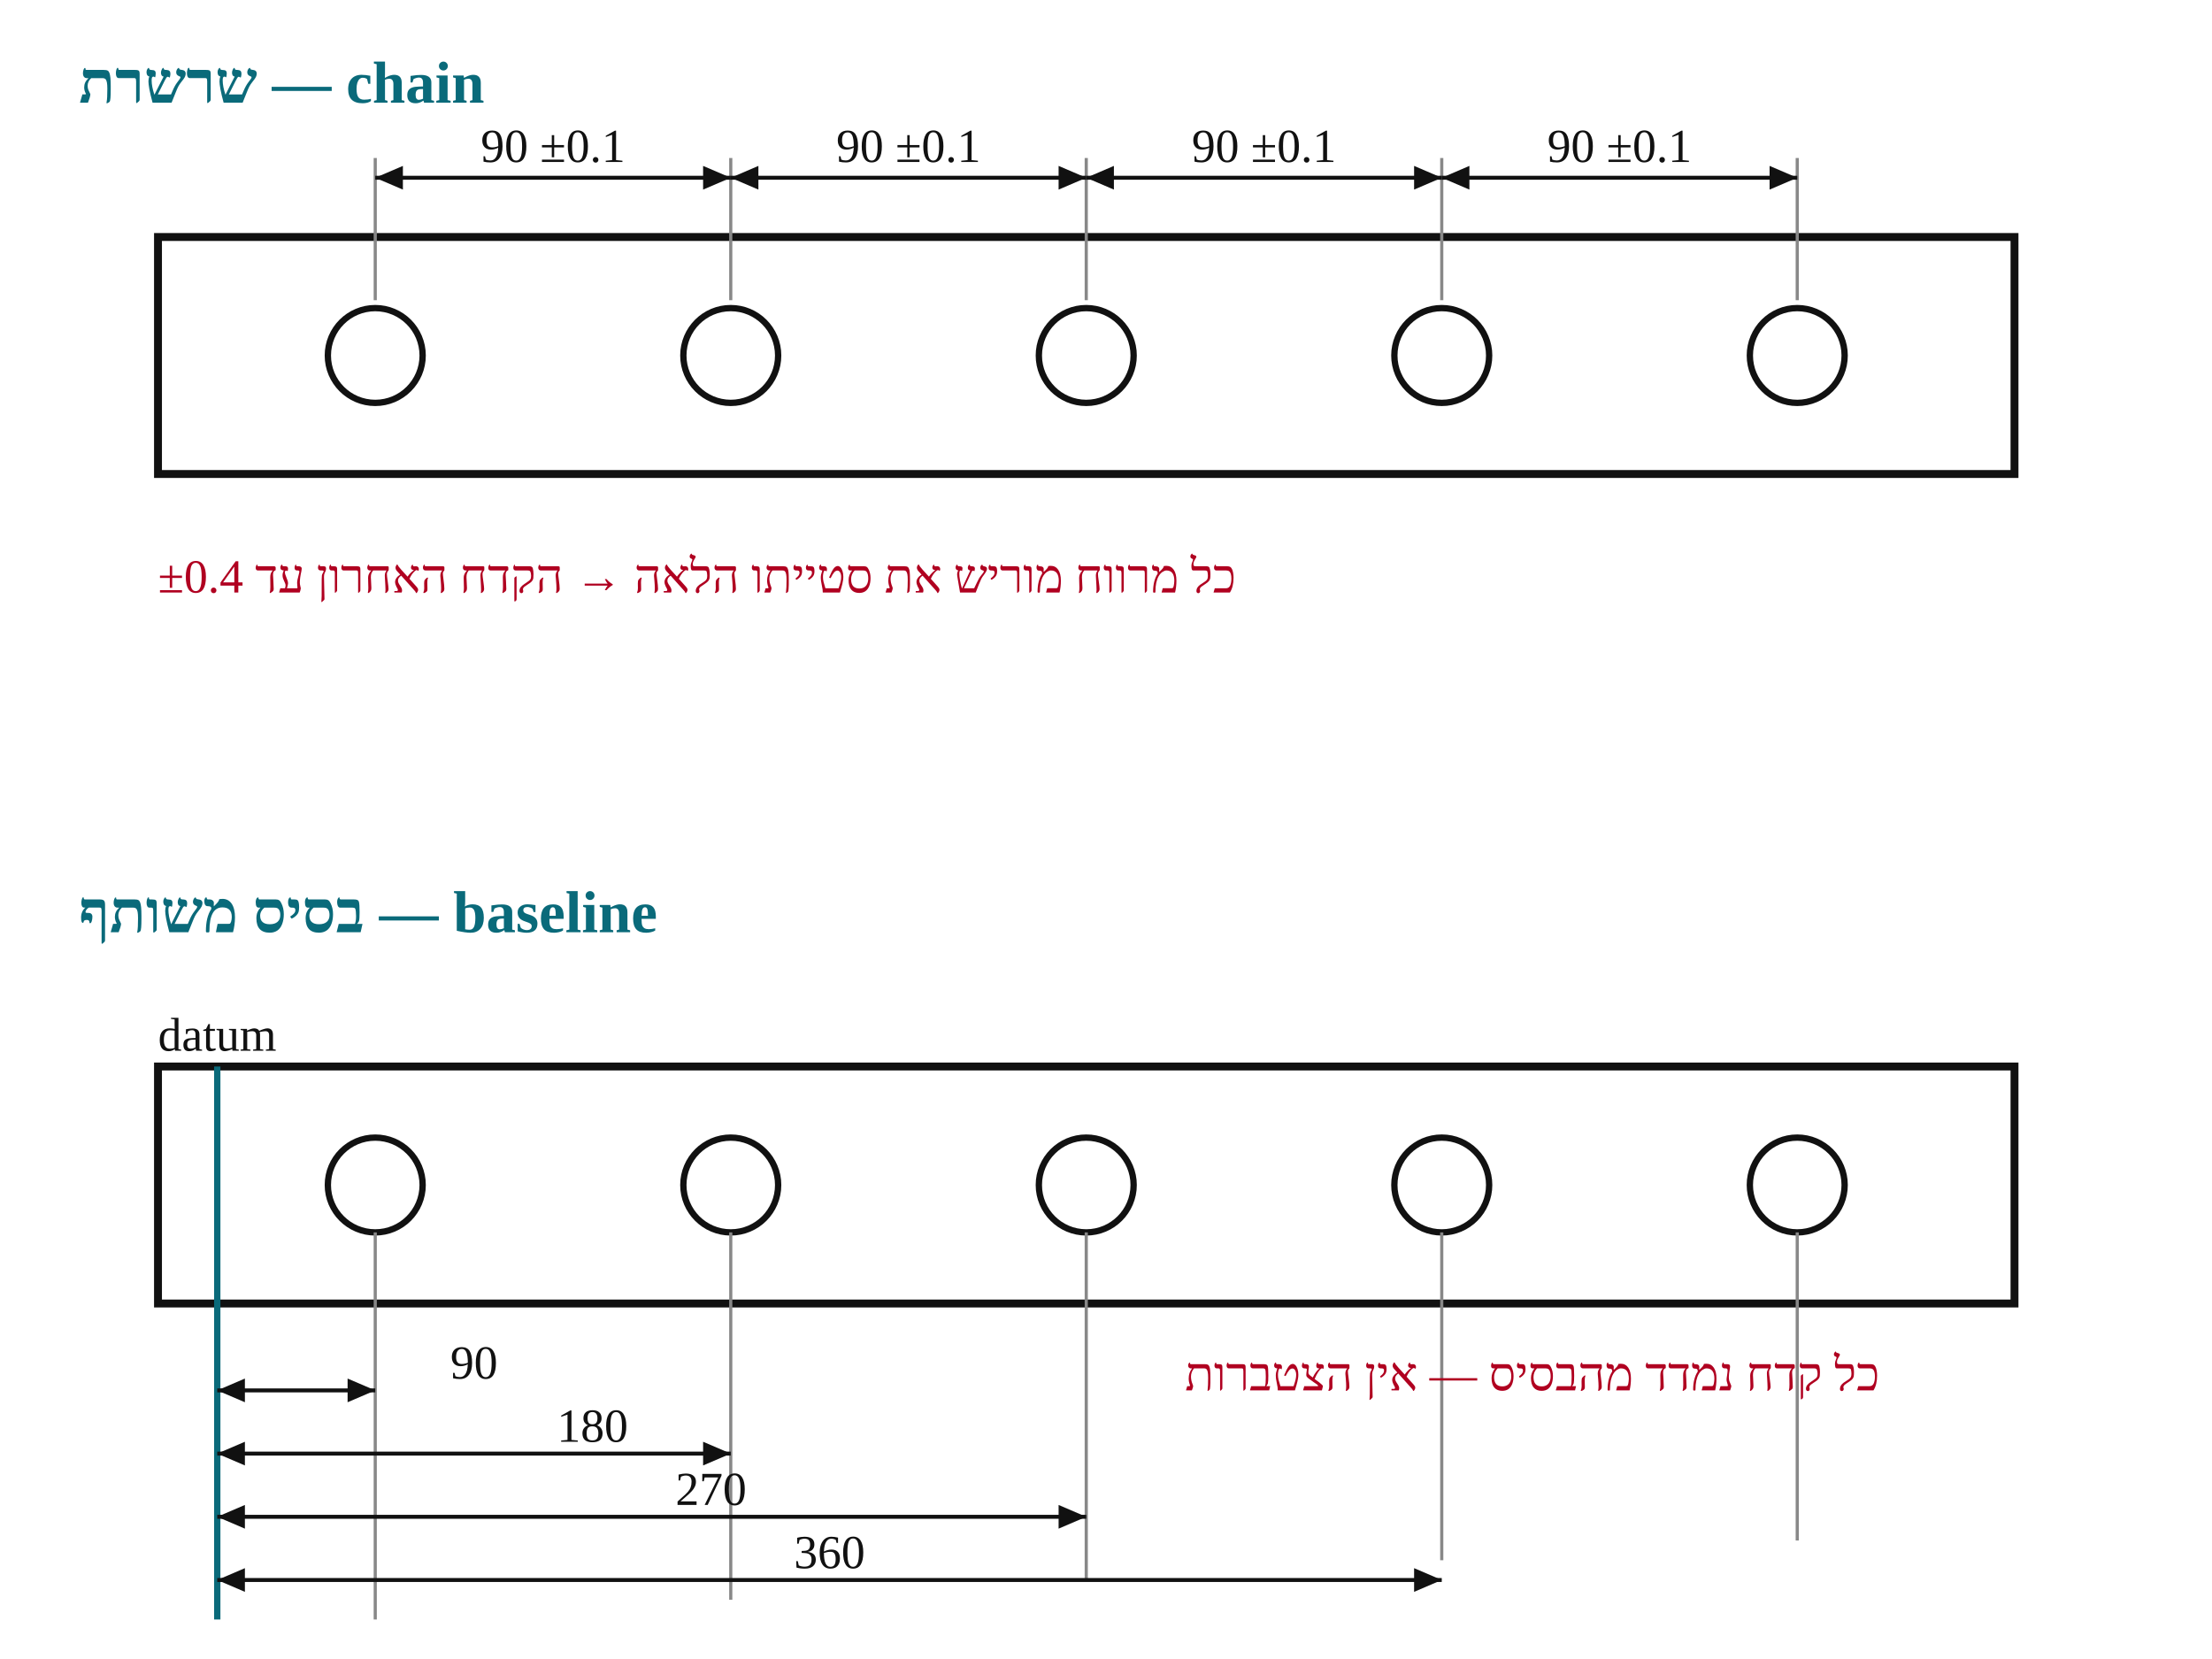
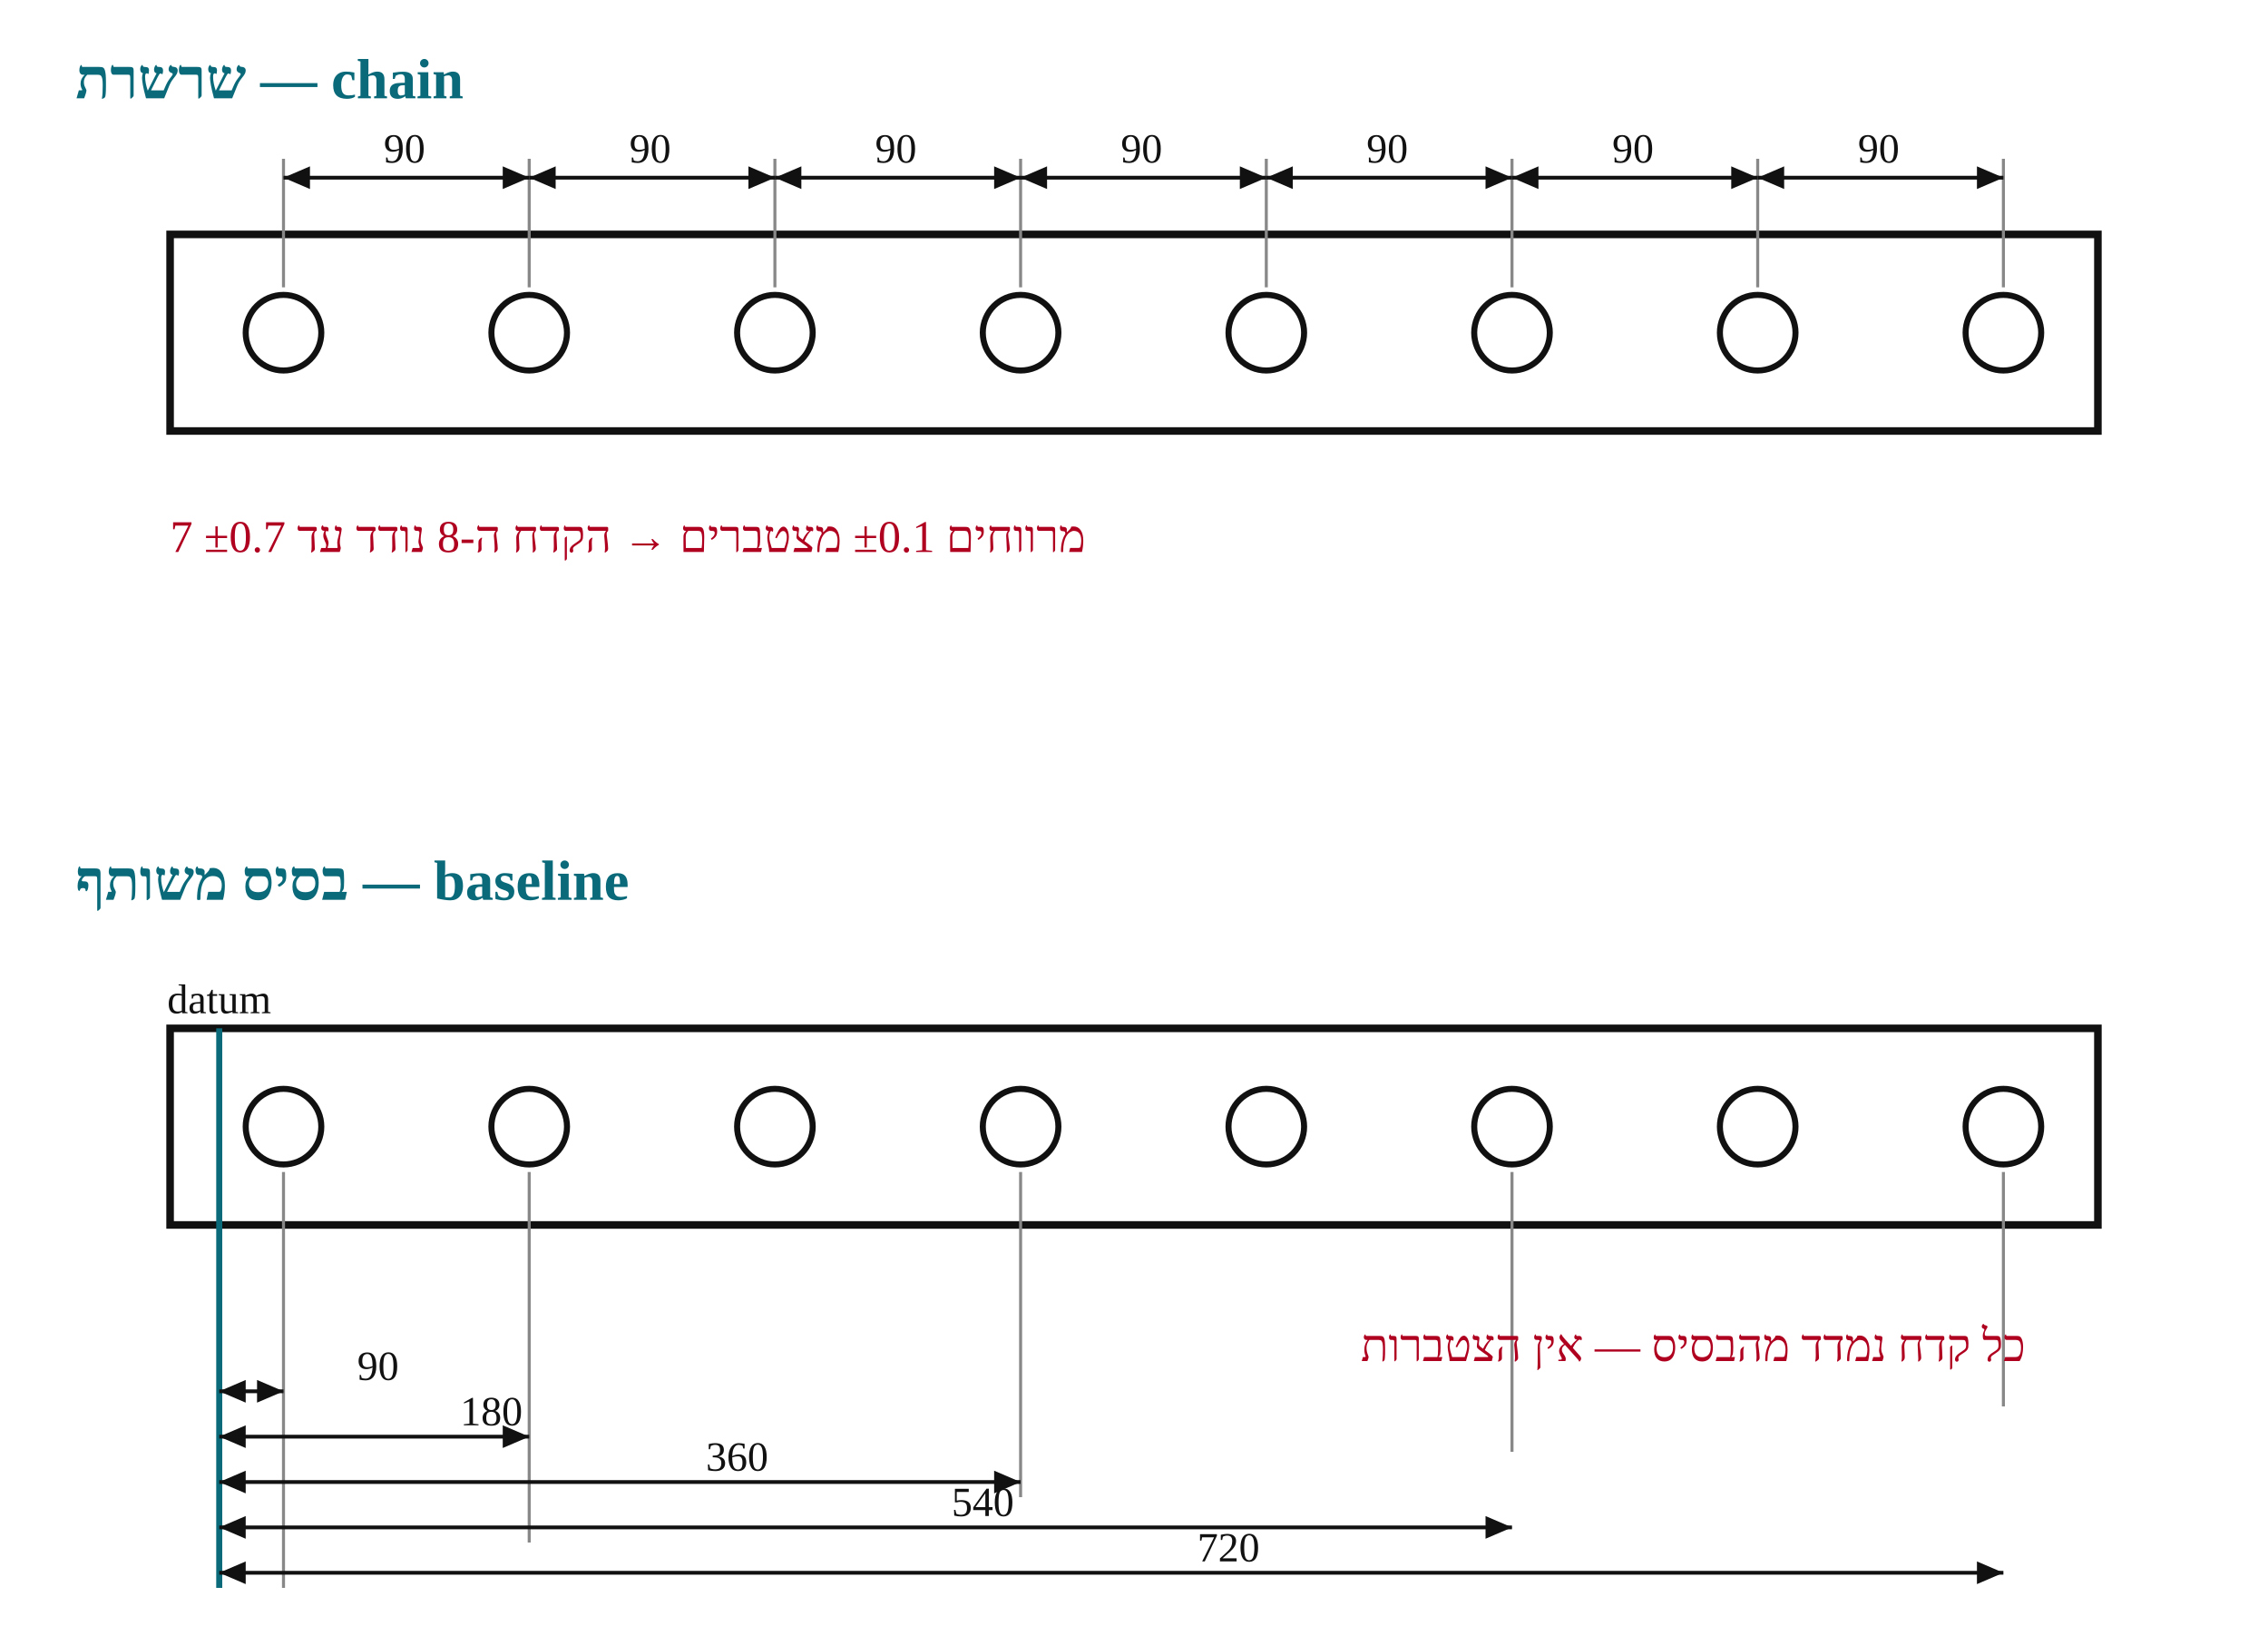
- <svg xmlns="http://www.w3.org/2000/svg" viewBox="0 0 560 420" font-family="Georgia, 'Times New Roman', serif">
+ <svg xmlns="http://www.w3.org/2000/svg" viewBox="0 0 600 430" font-family="Georgia, 'Times New Roman', serif">
  <defs>
    <marker id="ah" markerWidth="9" markerHeight="9" refX="7" refY="3" orient="auto">
      <path d="M0,0 L7,3 L0,6 Z" fill="#111" />
    </marker>
    <marker id="ahs" markerWidth="9" markerHeight="9" refX="0" refY="3" orient="auto">
      <path d="M7,0 L0,3 L7,6 Z" fill="#111" />
    </marker>
  </defs>
  <style>
    .bar{fill:none;stroke:#111;stroke-width:2}
    .hole{fill:none;stroke:#111;stroke-width:1.6}
    .dim{stroke:#111;stroke-width:1;marker-start:url(#ahs);marker-end:url(#ah)}
    .ext{stroke:#888;stroke-width:0.8}
-     .lbl{font-size:12px;fill:#111;text-anchor:middle}
+     .lbl{font-size:11px;fill:#111;text-anchor:middle}
    .title{font-size:15px;font-weight:bold;fill:#0a6a7a}
    .note{font-size:12px;fill:#b00020}
  </style>
  <text x="20" y="26" class="title">שרשרת — chain</text>
-   <rect x="40" y="60" width="470" height="60" class="bar" />
+   <rect x="45" y="62" width="510" height="52" class="bar" />
  <g class="hole">
-     <circle cx="95" cy="90" r="12" />
-     <circle cx="185" cy="90" r="12" />
-     <circle cx="275" cy="90" r="12" />
-     <circle cx="365" cy="90" r="12" />
-     <circle cx="455" cy="90" r="12" />
+     <circle cx="75" cy="88" r="10" />
+     <circle cx="140" cy="88" r="10" />
+     <circle cx="205" cy="88" r="10" />
+     <circle cx="270" cy="88" r="10" />
+     <circle cx="335" cy="88" r="10" />
+     <circle cx="400" cy="88" r="10" />
+     <circle cx="465" cy="88" r="10" />
+     <circle cx="530" cy="88" r="10" />
  </g>
  <g class="ext">
-     <line x1="95" y1="76" x2="95" y2="40" />
-     <line x1="185" y1="76" x2="185" y2="40" />
-     <line x1="275" y1="76" x2="275" y2="40" />
-     <line x1="365" y1="76" x2="365" y2="40" />
-     <line x1="455" y1="76" x2="455" y2="40" />
+     <line x1="75" y1="76" x2="75" y2="42" />
+     <line x1="140" y1="76" x2="140" y2="42" />
+     <line x1="205" y1="76" x2="205" y2="42" />
+     <line x1="270" y1="76" x2="270" y2="42" />
+     <line x1="335" y1="76" x2="335" y2="42" />
+     <line x1="400" y1="76" x2="400" y2="42" />
+     <line x1="465" y1="76" x2="465" y2="42" />
+     <line x1="530" y1="76" x2="530" y2="42" />
  </g>
  <g class="dim">
-     <line x1="95" y1="45" x2="185" y2="45" />
-     <line x1="185" y1="45" x2="275" y2="45" />
-     <line x1="275" y1="45" x2="365" y2="45" />
-     <line x1="365" y1="45" x2="455" y2="45" />
+     <line x1="75" y1="47" x2="140" y2="47" />
+     <line x1="140" y1="47" x2="205" y2="47" />
+     <line x1="205" y1="47" x2="270" y2="47" />
+     <line x1="270" y1="47" x2="335" y2="47" />
+     <line x1="335" y1="47" x2="400" y2="47" />
+     <line x1="400" y1="47" x2="465" y2="47" />
+     <line x1="465" y1="47" x2="530" y2="47" />
  </g>
  <g class="lbl">
-     <text x="140" y="41">90 ±0.1</text>
-     <text x="230" y="41">90 ±0.1</text>
-     <text x="320" y="41">90 ±0.1</text>
-     <text x="410" y="41">90 ±0.1</text>
+     <text x="107" y="43">90</text>
+     <text x="172" y="43">90</text>
+     <text x="237" y="43">90</text>
+     <text x="302" y="43">90</text>
+     <text x="367" y="43">90</text>
+     <text x="432" y="43">90</text>
+     <text x="497" y="43">90</text>
  </g>
-   <text x="40" y="150" class="note">כל מרווח מוריש את סטייתו הלאה → הקדח האחרון עד ±0.4</text>
-   <text x="20" y="236" class="title">בסיס משותף — baseline</text>
-   <rect x="40" y="270" width="470" height="60" class="bar" />
+   <text x="45" y="146" class="note">7 מרווחים ±0.1 מצטברים → הקדח ה-8 נודד עד ±0.7</text>
+   <text x="20" y="238" class="title">בסיס משותף — baseline</text>
+   <rect x="45" y="272" width="510" height="52" class="bar" />
  <g class="hole">
-     <circle cx="95" cy="300" r="12" />
-     <circle cx="185" cy="300" r="12" />
-     <circle cx="275" cy="300" r="12" />
-     <circle cx="365" cy="300" r="12" />
-     <circle cx="455" cy="300" r="12" />
+     <circle cx="75" cy="298" r="10" />
+     <circle cx="140" cy="298" r="10" />
+     <circle cx="205" cy="298" r="10" />
+     <circle cx="270" cy="298" r="10" />
+     <circle cx="335" cy="298" r="10" />
+     <circle cx="400" cy="298" r="10" />
+     <circle cx="465" cy="298" r="10" />
+     <circle cx="530" cy="298" r="10" />
  </g>
-   <line x1="55" y1="270" x2="55" y2="410" stroke="#0a6a7a" stroke-width="1.6" />
-   <text x="55" y="266" class="lbl" fill="#0a6a7a">datum</text>
+   <line x1="58" y1="272" x2="58" y2="420" stroke="#0a6a7a" stroke-width="1.6" />
+   <text x="58" y="268" class="lbl" fill="#0a6a7a">datum</text>
  <g class="ext">
-     <line x1="95" y1="312" x2="95" y2="410" />
-     <line x1="185" y1="312" x2="185" y2="405" />
-     <line x1="275" y1="312" x2="275" y2="400" />
-     <line x1="365" y1="312" x2="365" y2="395" />
-     <line x1="455" y1="312" x2="455" y2="390" />
+     <line x1="75" y1="310" x2="75" y2="420" />
+     <line x1="140" y1="310" x2="140" y2="408" />
+     <line x1="270" y1="310" x2="270" y2="396" />
+     <line x1="400" y1="310" x2="400" y2="384" />
+     <line x1="530" y1="310" x2="530" y2="372" />
  </g>
  <g class="dim">
-     <line x1="55" y1="352" x2="95" y2="352" />
-     <line x1="55" y1="368" x2="185" y2="368" />
-     <line x1="55" y1="384" x2="275" y2="384" />
-     <line x1="55" y1="400" x2="365" y2="400" />
+     <line x1="58" y1="368" x2="75" y2="368" />
+     <line x1="58" y1="380" x2="140" y2="380" />
+     <line x1="58" y1="392" x2="270" y2="392" />
+     <line x1="58" y1="404" x2="400" y2="404" />
+     <line x1="58" y1="416" x2="530" y2="416" />
  </g>
  <g class="lbl">
-     <text x="120" y="349">90</text>
-     <text x="150" y="365">180</text>
-     <text x="180" y="381">270</text>
-     <text x="210" y="397">360</text>
+     <text x="100" y="365">90</text>
+     <text x="130" y="377">180</text>
+     <text x="195" y="389">360</text>
+     <text x="260" y="401">540</text>
+     <text x="325" y="413">720</text>
  </g>
-   <text x="300" y="352" class="note">כל קדח נמדד מהבסיס — אין הצטברות</text>
+   <text x="360" y="360" class="note">כל קדח נמדד מהבסיס — אין הצטברות</text>
</svg>
